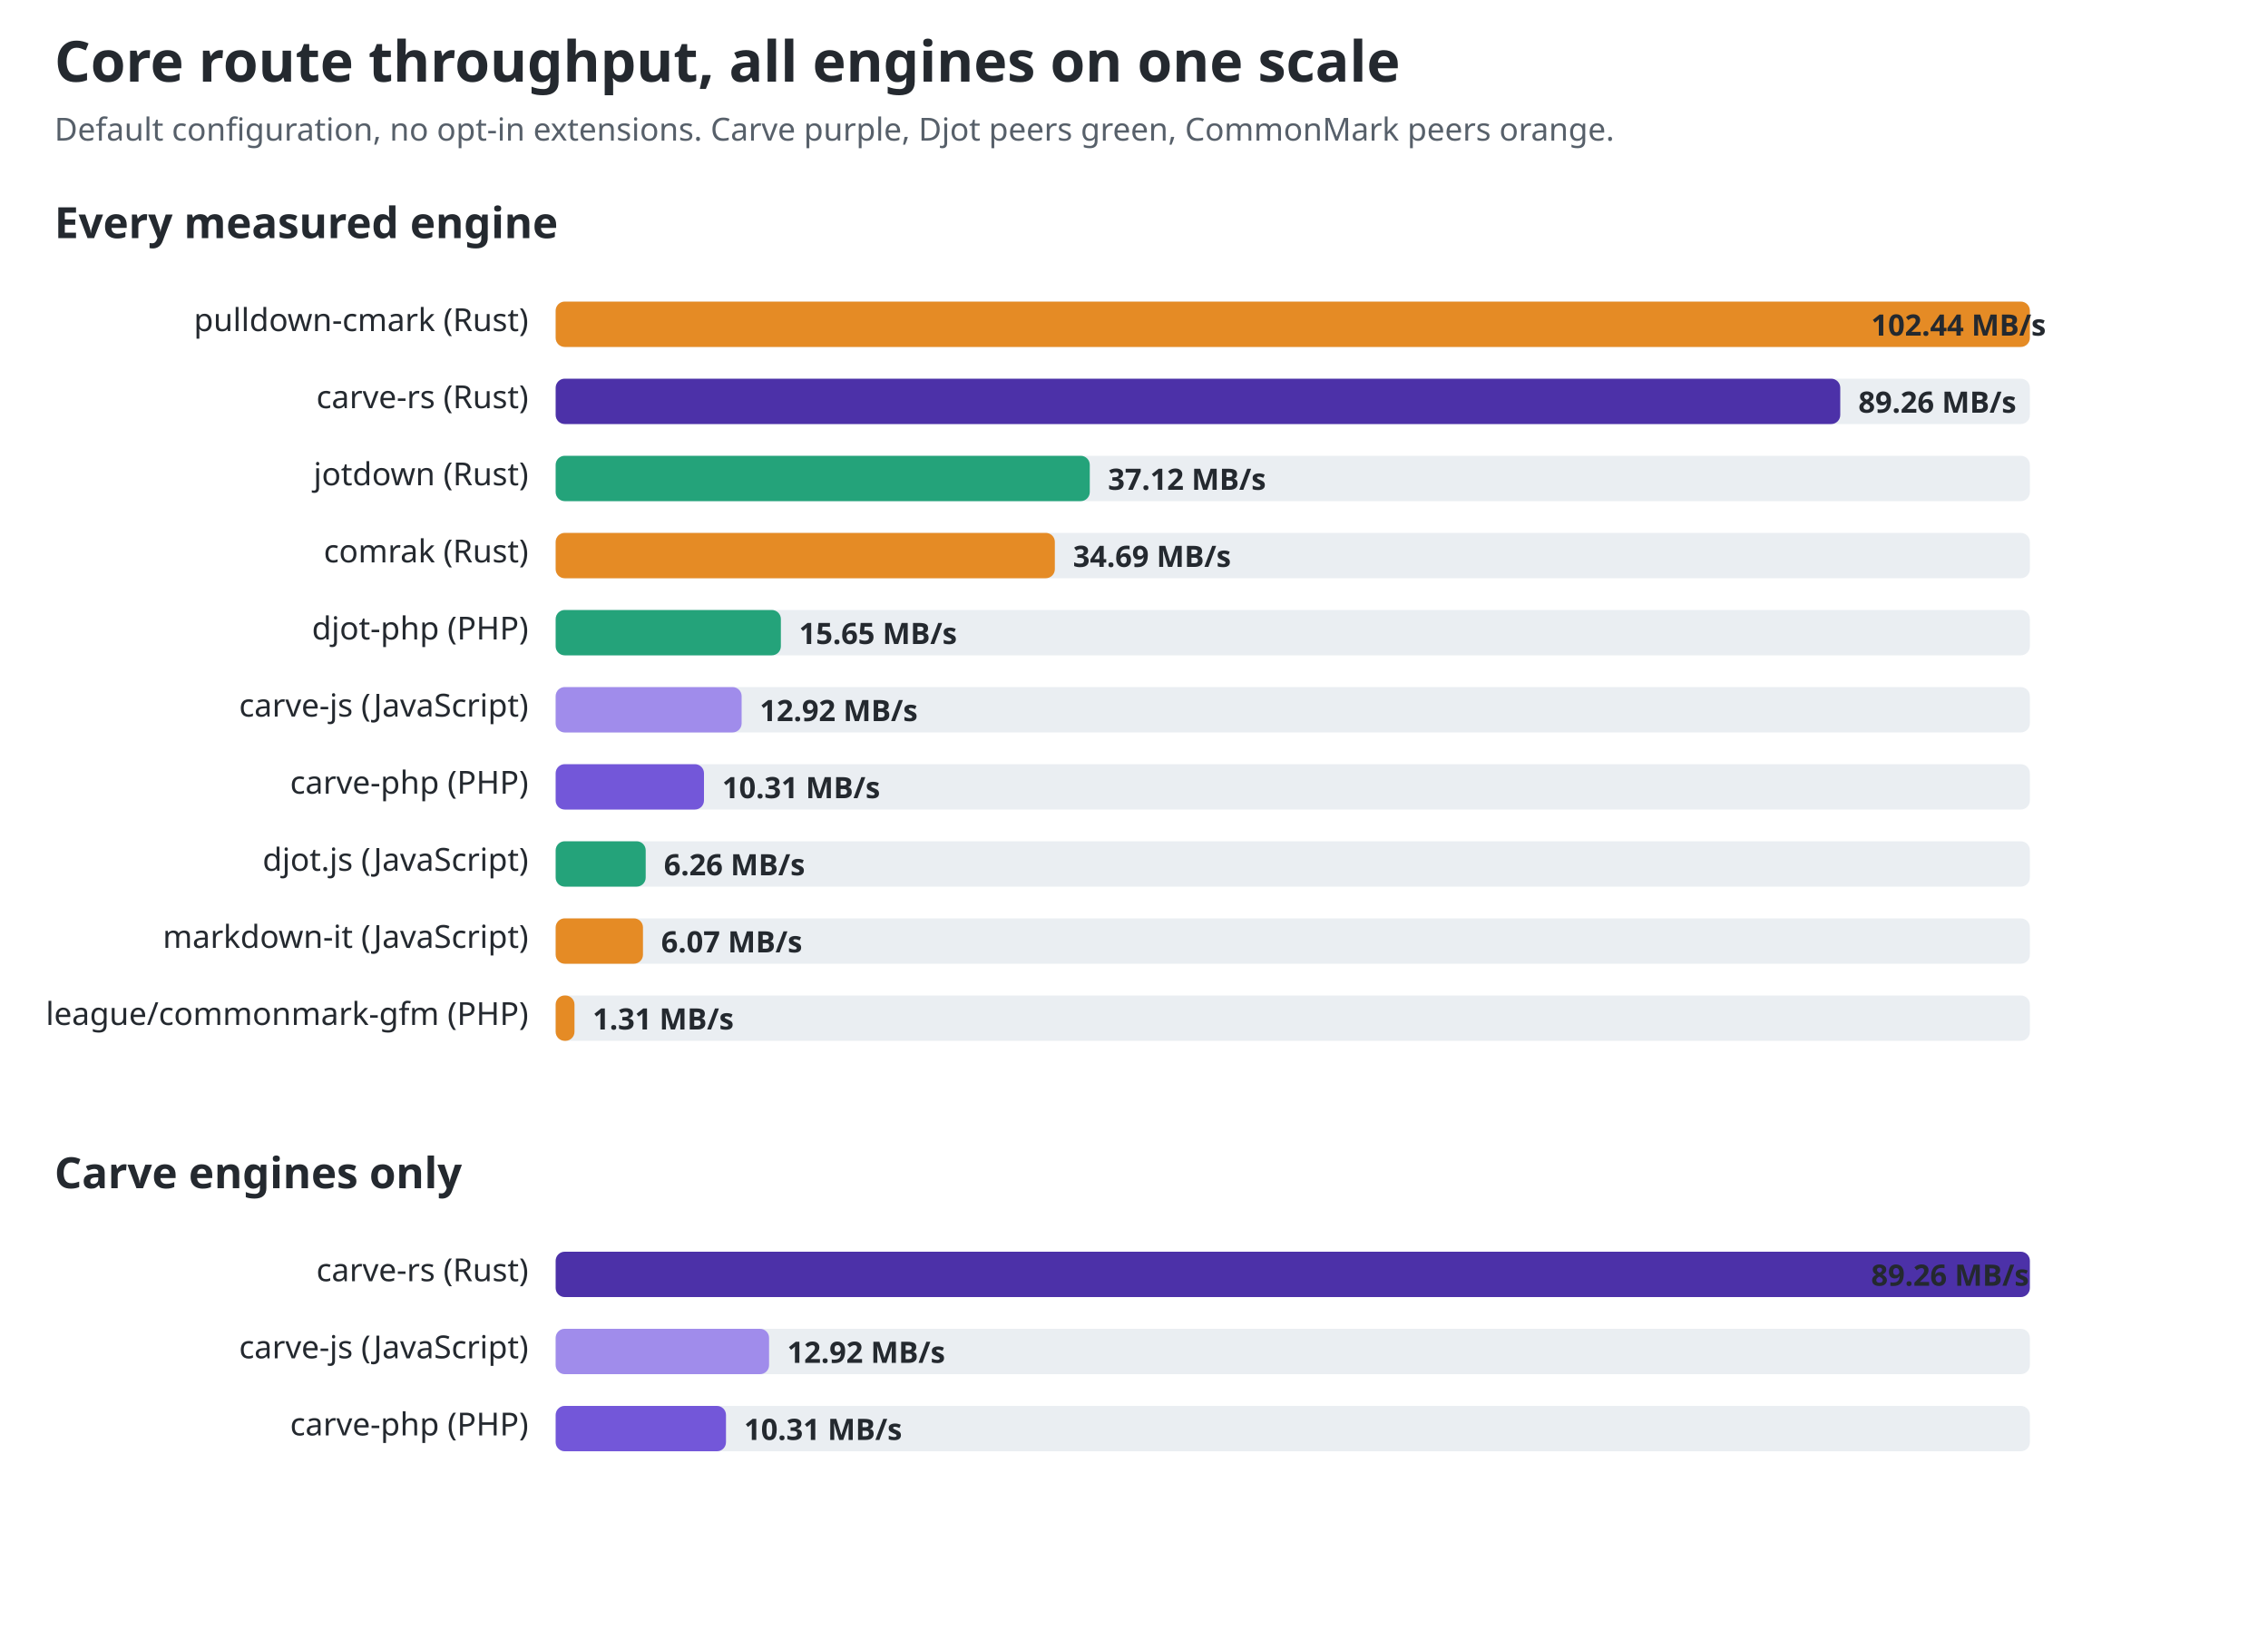
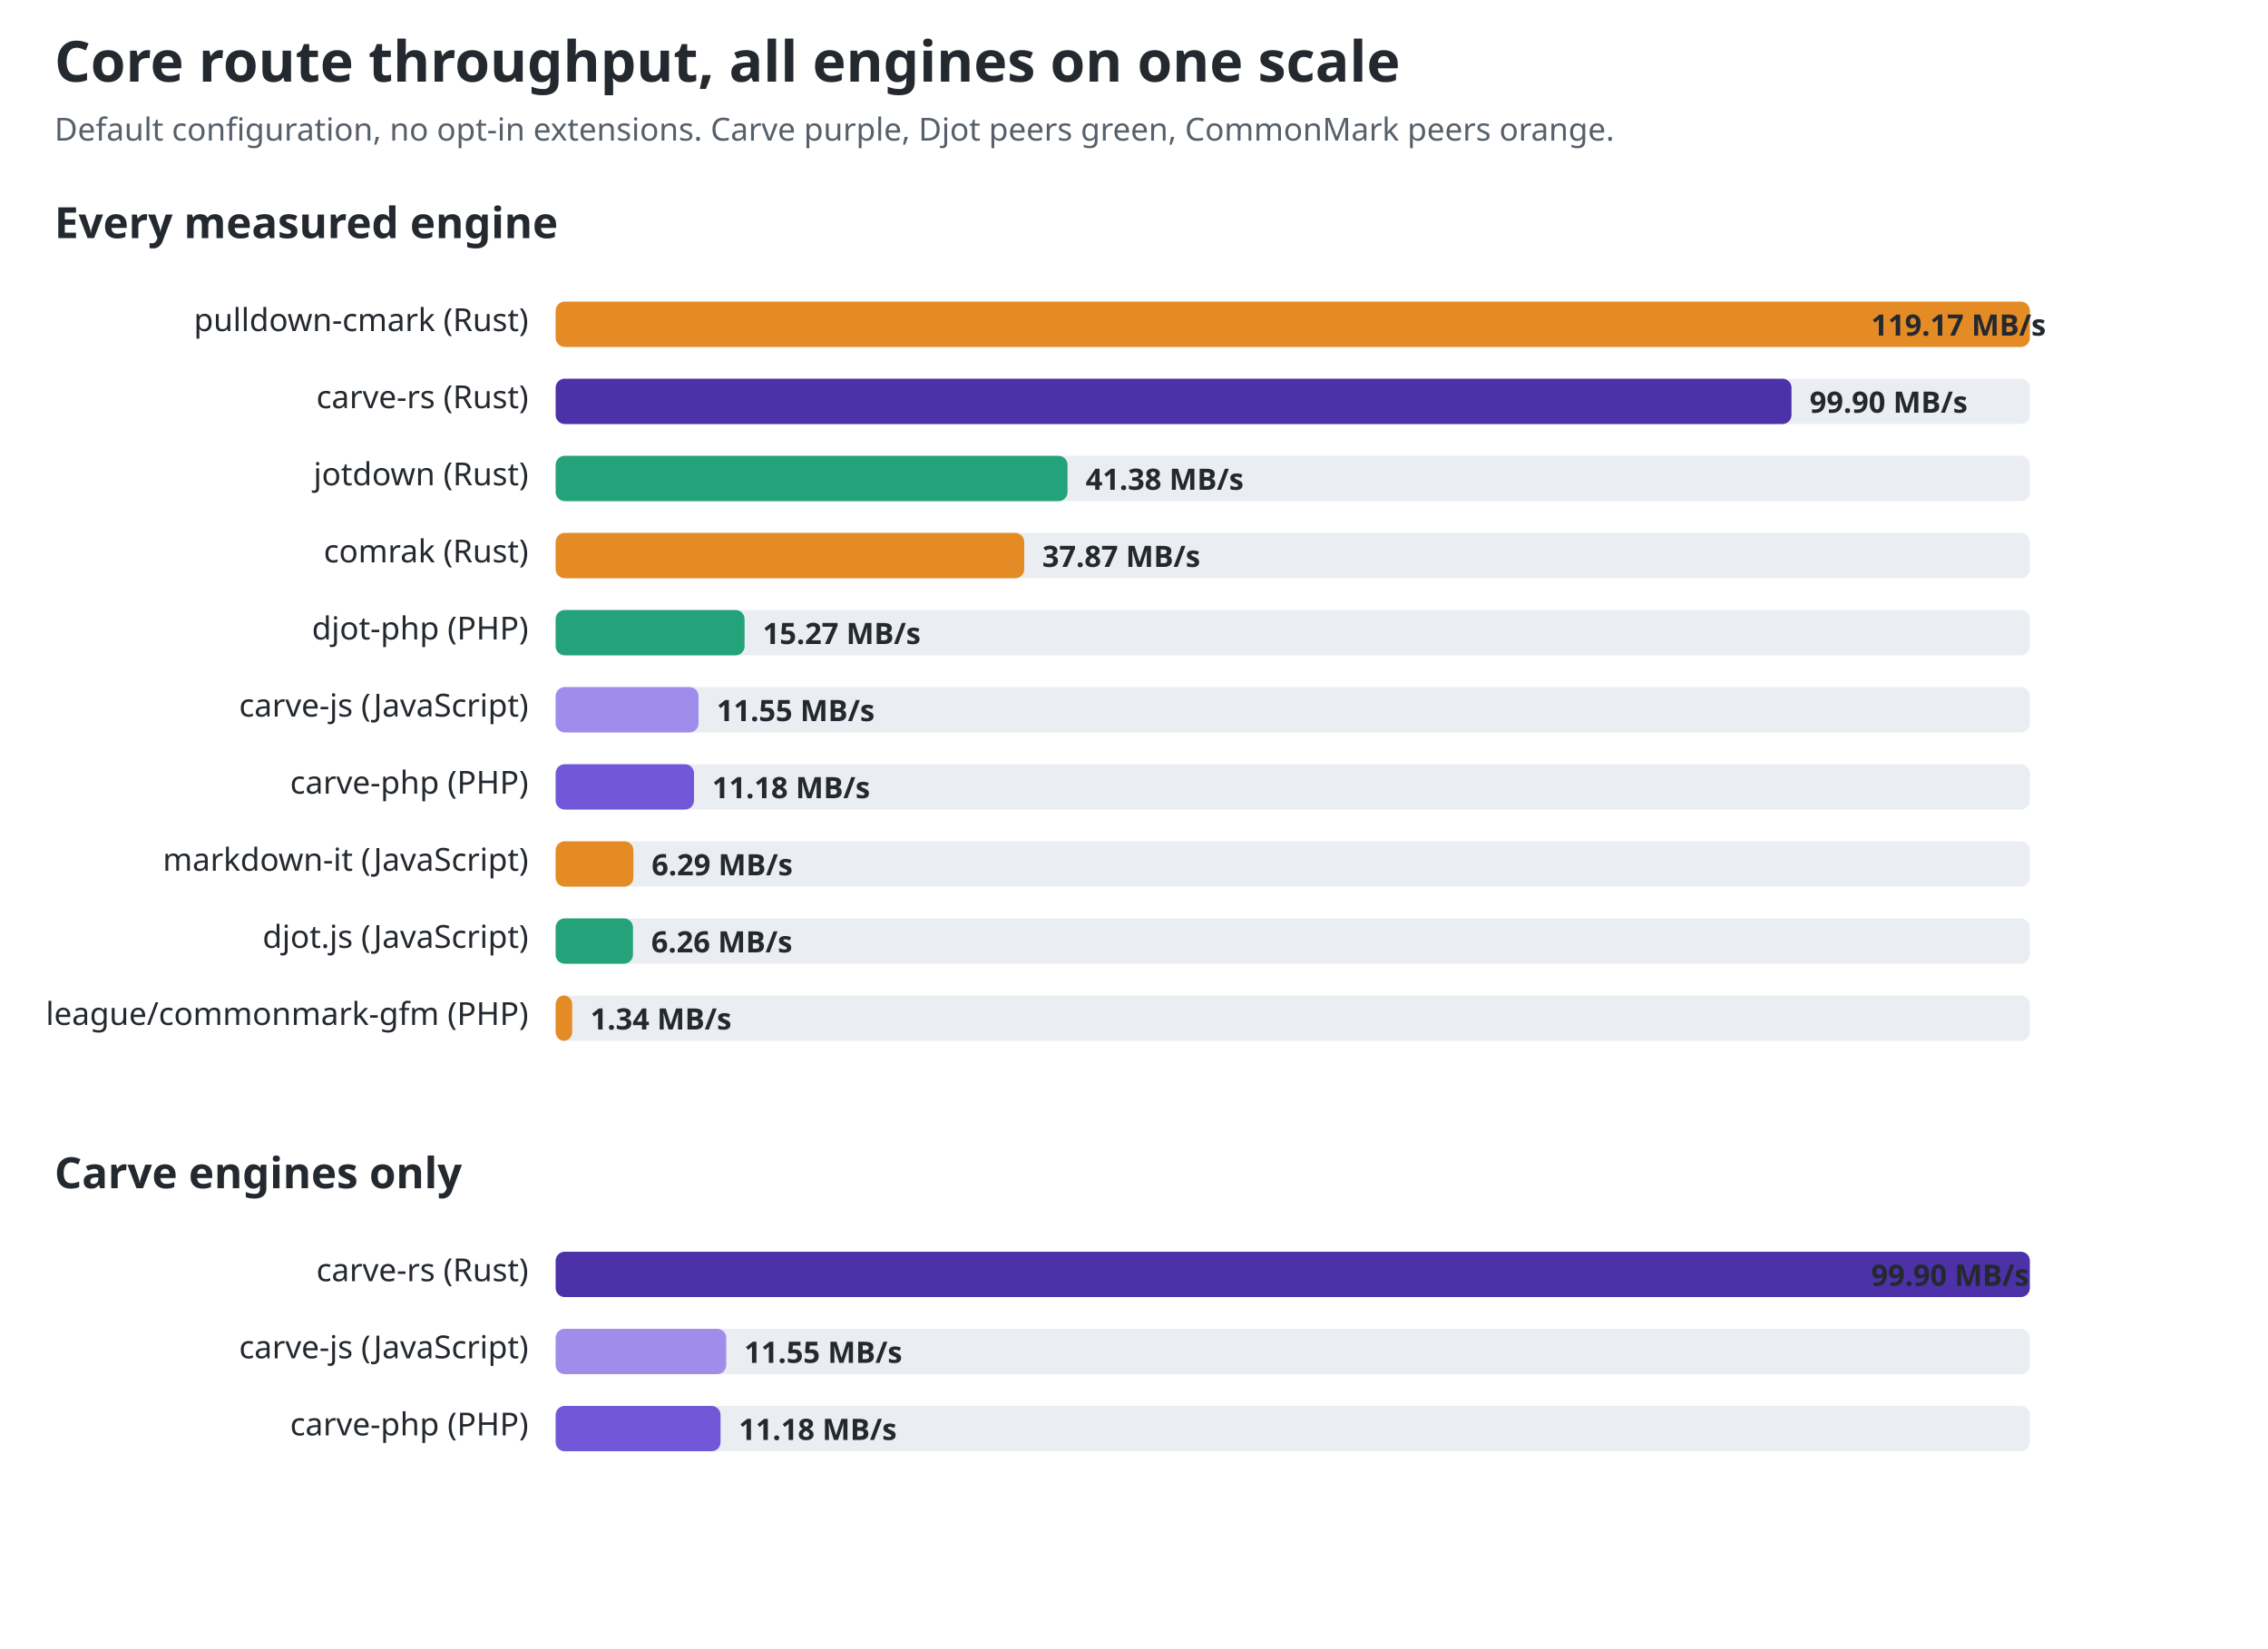
<svg xmlns="http://www.w3.org/2000/svg" width="1000" height="727" viewBox="0 0 1000 727" role="img" aria-labelledby="title desc">
  <style>text{font-family:ui-sans-serif,system-ui,sans-serif;fill:#24292f}.title{font-size:25px;font-weight:700}.sub{font-size:14px;fill:#57606a}.group{font-size:19px;font-weight:650}.label{font-size:14px}.value{font-size:13px;font-weight:650;fill:#24292f}.track{fill:#eaeef2}@media(prefers-color-scheme:dark){text,.value{fill:#f0f6fc}.sub{fill:#8c959f}.track{fill:#30363d}}</style>
  <text id="chart-title" class="title" x="24" y="36">Core route throughput, all engines on one scale</text>
  <text class="sub" x="24" y="62">Default configuration, no opt-in extensions. Carve purple, Djot peers green, CommonMark peers orange.</text>
  <text class="group" x="24" y="105">Every measured engine</text>
  <text class="label" x="233" y="146" text-anchor="end">pulldown-cmark (Rust)</text>
  <rect class="track" x="245" y="133" width="650" height="20" rx="4" />
  <rect x="245" y="133" width="650.0" height="20" rx="4" fill="#e58b25" />
-   <text class="value" x="825" y="148">102.44 MB/s</text>
+   <text class="value" x="825" y="148">119.17 MB/s</text>
  <text class="label" x="233" y="180" text-anchor="end">carve-rs (Rust)</text>
  <rect class="track" x="245" y="167" width="650" height="20" rx="4" />
-   <rect x="245" y="167" width="566.4" height="20" rx="4" fill="#4c31a8" />
-   <text class="value" x="819.371" y="182">89.26 MB/s</text>
+   <rect x="245" y="167" width="544.9" height="20" rx="4" fill="#4c31a8" />
+   <text class="value" x="797.894" y="182">99.90 MB/s</text>
  <text class="label" x="233" y="214" text-anchor="end">jotdown (Rust)</text>
  <rect class="track" x="245" y="201" width="650" height="20" rx="4" />
-   <rect x="245" y="201" width="235.5" height="20" rx="4" fill="#24a37a" />
-   <text class="value" x="488.533" y="216">37.12 MB/s</text>
+   <rect x="245" y="201" width="225.7" height="20" rx="4" fill="#24a37a" />
+   <text class="value" x="478.703" y="216">41.38 MB/s</text>
  <text class="label" x="233" y="248" text-anchor="end">comrak (Rust)</text>
  <rect class="track" x="245" y="235" width="650" height="20" rx="4" />
-   <rect x="245" y="235" width="220.1" height="20" rx="4" fill="#e58b25" />
-   <text class="value" x="473.114" y="250">34.69 MB/s</text>
+   <rect x="245" y="235" width="206.6" height="20" rx="4" fill="#e58b25" />
+   <text class="value" x="459.558" y="250">37.87 MB/s</text>
  <text class="label" x="233" y="282" text-anchor="end">djot-php (PHP)</text>
  <rect class="track" x="245" y="269" width="650" height="20" rx="4" />
-   <rect x="245" y="269" width="99.3" height="20" rx="4" fill="#24a37a" />
-   <text class="value" x="352.302" y="284">15.65 MB/s</text>
+   <rect x="245" y="269" width="83.3" height="20" rx="4" fill="#24a37a" />
+   <text class="value" x="336.289" y="284">15.27 MB/s</text>
  <text class="label" x="233" y="316" text-anchor="end">carve-js (JavaScript)</text>
  <rect class="track" x="245" y="303" width="650" height="20" rx="4" />
-   <rect x="245" y="303" width="82.0" height="20" rx="4" fill="#a08ceb" />
-   <text class="value" x="334.98" y="318">12.92 MB/s</text>
+   <rect x="245" y="303" width="63.0" height="20" rx="4" fill="#a08ceb" />
+   <text class="value" x="315.998" y="318">11.55 MB/s</text>
  <text class="label" x="233" y="350" text-anchor="end">carve-php (PHP)</text>
  <rect class="track" x="245" y="337" width="650" height="20" rx="4" />
-   <rect x="245" y="337" width="65.4" height="20" rx="4" fill="#7357d9" />
-   <text class="value" x="318.419" y="352">10.31 MB/s</text>
-   <text class="label" x="233" y="384" text-anchor="end">djot.js (JavaScript)</text>
+   <rect x="245" y="337" width="61.0" height="20" rx="4" fill="#7357d9" />
+   <text class="value" x="313.98" y="352">11.18 MB/s</text>
+   <text class="label" x="233" y="384" text-anchor="end">markdown-it (JavaScript)</text>
  <rect class="track" x="245" y="371" width="650" height="20" rx="4" />
-   <rect x="245" y="371" width="39.7" height="20" rx="4" fill="#24a37a" />
-   <text class="value" x="292.721" y="386">6.26 MB/s</text>
-   <text class="label" x="233" y="418" text-anchor="end">markdown-it (JavaScript)</text>
+   <rect x="245" y="371" width="34.3" height="20" rx="4" fill="#e58b25" />
+   <text class="value" x="287.308" y="386">6.29 MB/s</text>
+   <text class="label" x="233" y="418" text-anchor="end">djot.js (JavaScript)</text>
  <rect class="track" x="245" y="405" width="650" height="20" rx="4" />
-   <rect x="245" y="405" width="38.5" height="20" rx="4" fill="#e58b25" />
-   <text class="value" x="291.515" y="420">6.07 MB/s</text>
+   <rect x="245" y="405" width="34.1" height="20" rx="4" fill="#24a37a" />
+   <text class="value" x="287.144" y="420">6.26 MB/s</text>
  <text class="label" x="233" y="452" text-anchor="end">league/commonmark-gfm (PHP)</text>
  <rect class="track" x="245" y="439" width="650" height="20" rx="4" />
-   <rect x="245" y="439" width="8.3" height="20" rx="4" fill="#e58b25" />
-   <text class="value" x="261.312" y="454">1.31 MB/s</text>
+   <rect x="245" y="439" width="7.3" height="20" rx="4" fill="#e58b25" />
+   <text class="value" x="260.309" y="454">1.34 MB/s</text>
  <text class="group" x="24" y="524">Carve engines only</text>
  <text class="label" x="233" y="565" text-anchor="end">carve-rs (Rust)</text>
  <rect class="track" x="245" y="552" width="650" height="20" rx="4" />
  <rect x="245" y="552" width="650.0" height="20" rx="4" fill="#4c31a8" />
-   <text class="value" x="825" y="567">89.26 MB/s</text>
+   <text class="value" x="825" y="567">99.90 MB/s</text>
  <text class="label" x="233" y="599" text-anchor="end">carve-js (JavaScript)</text>
  <rect class="track" x="245" y="586" width="650" height="20" rx="4" />
-   <rect x="245" y="586" width="94.1" height="20" rx="4" fill="#a08ceb" />
-   <text class="value" x="347.085" y="601">12.92 MB/s</text>
+   <rect x="245" y="586" width="75.2" height="20" rx="4" fill="#a08ceb" />
+   <text class="value" x="328.15" y="601">11.55 MB/s</text>
  <text class="label" x="233" y="633" text-anchor="end">carve-php (PHP)</text>
  <rect class="track" x="245" y="620" width="650" height="20" rx="4" />
-   <rect x="245" y="620" width="75.1" height="20" rx="4" fill="#7357d9" />
-   <text class="value" x="328.078" y="635">10.31 MB/s</text>
+   <rect x="245" y="620" width="72.7" height="20" rx="4" fill="#7357d9" />
+   <text class="value" x="325.743" y="635">11.18 MB/s</text>
</svg>
